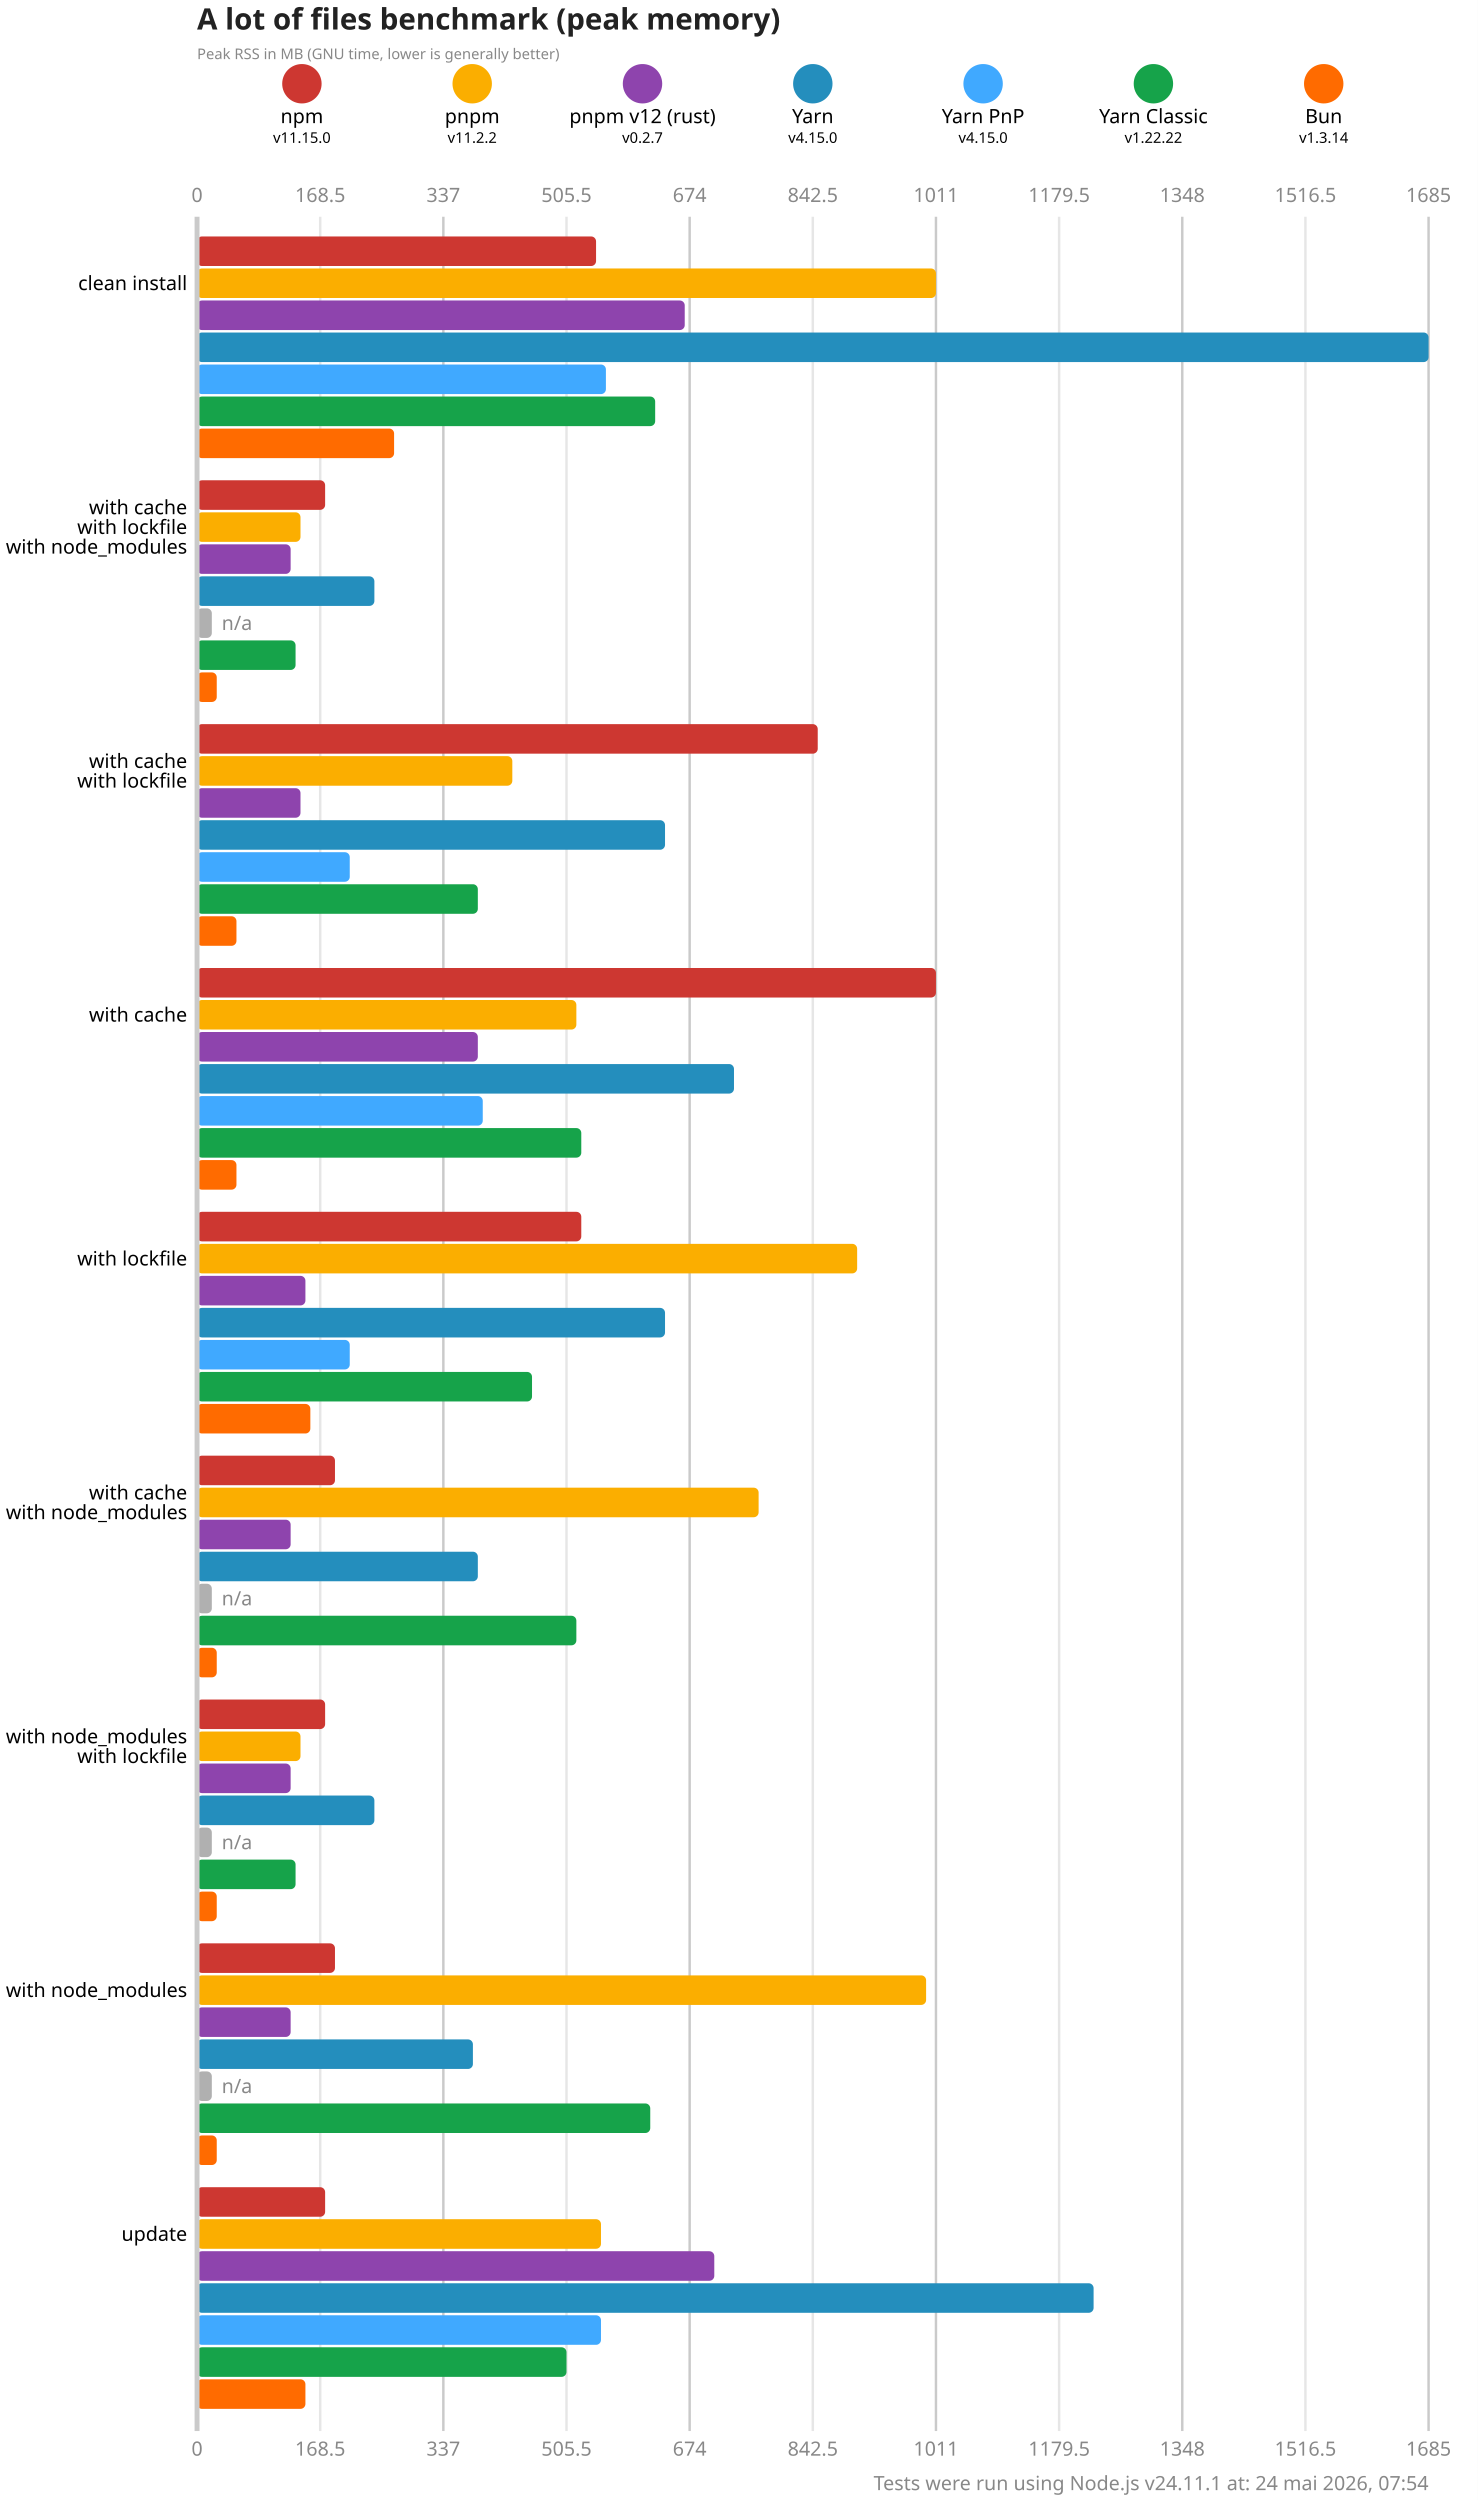
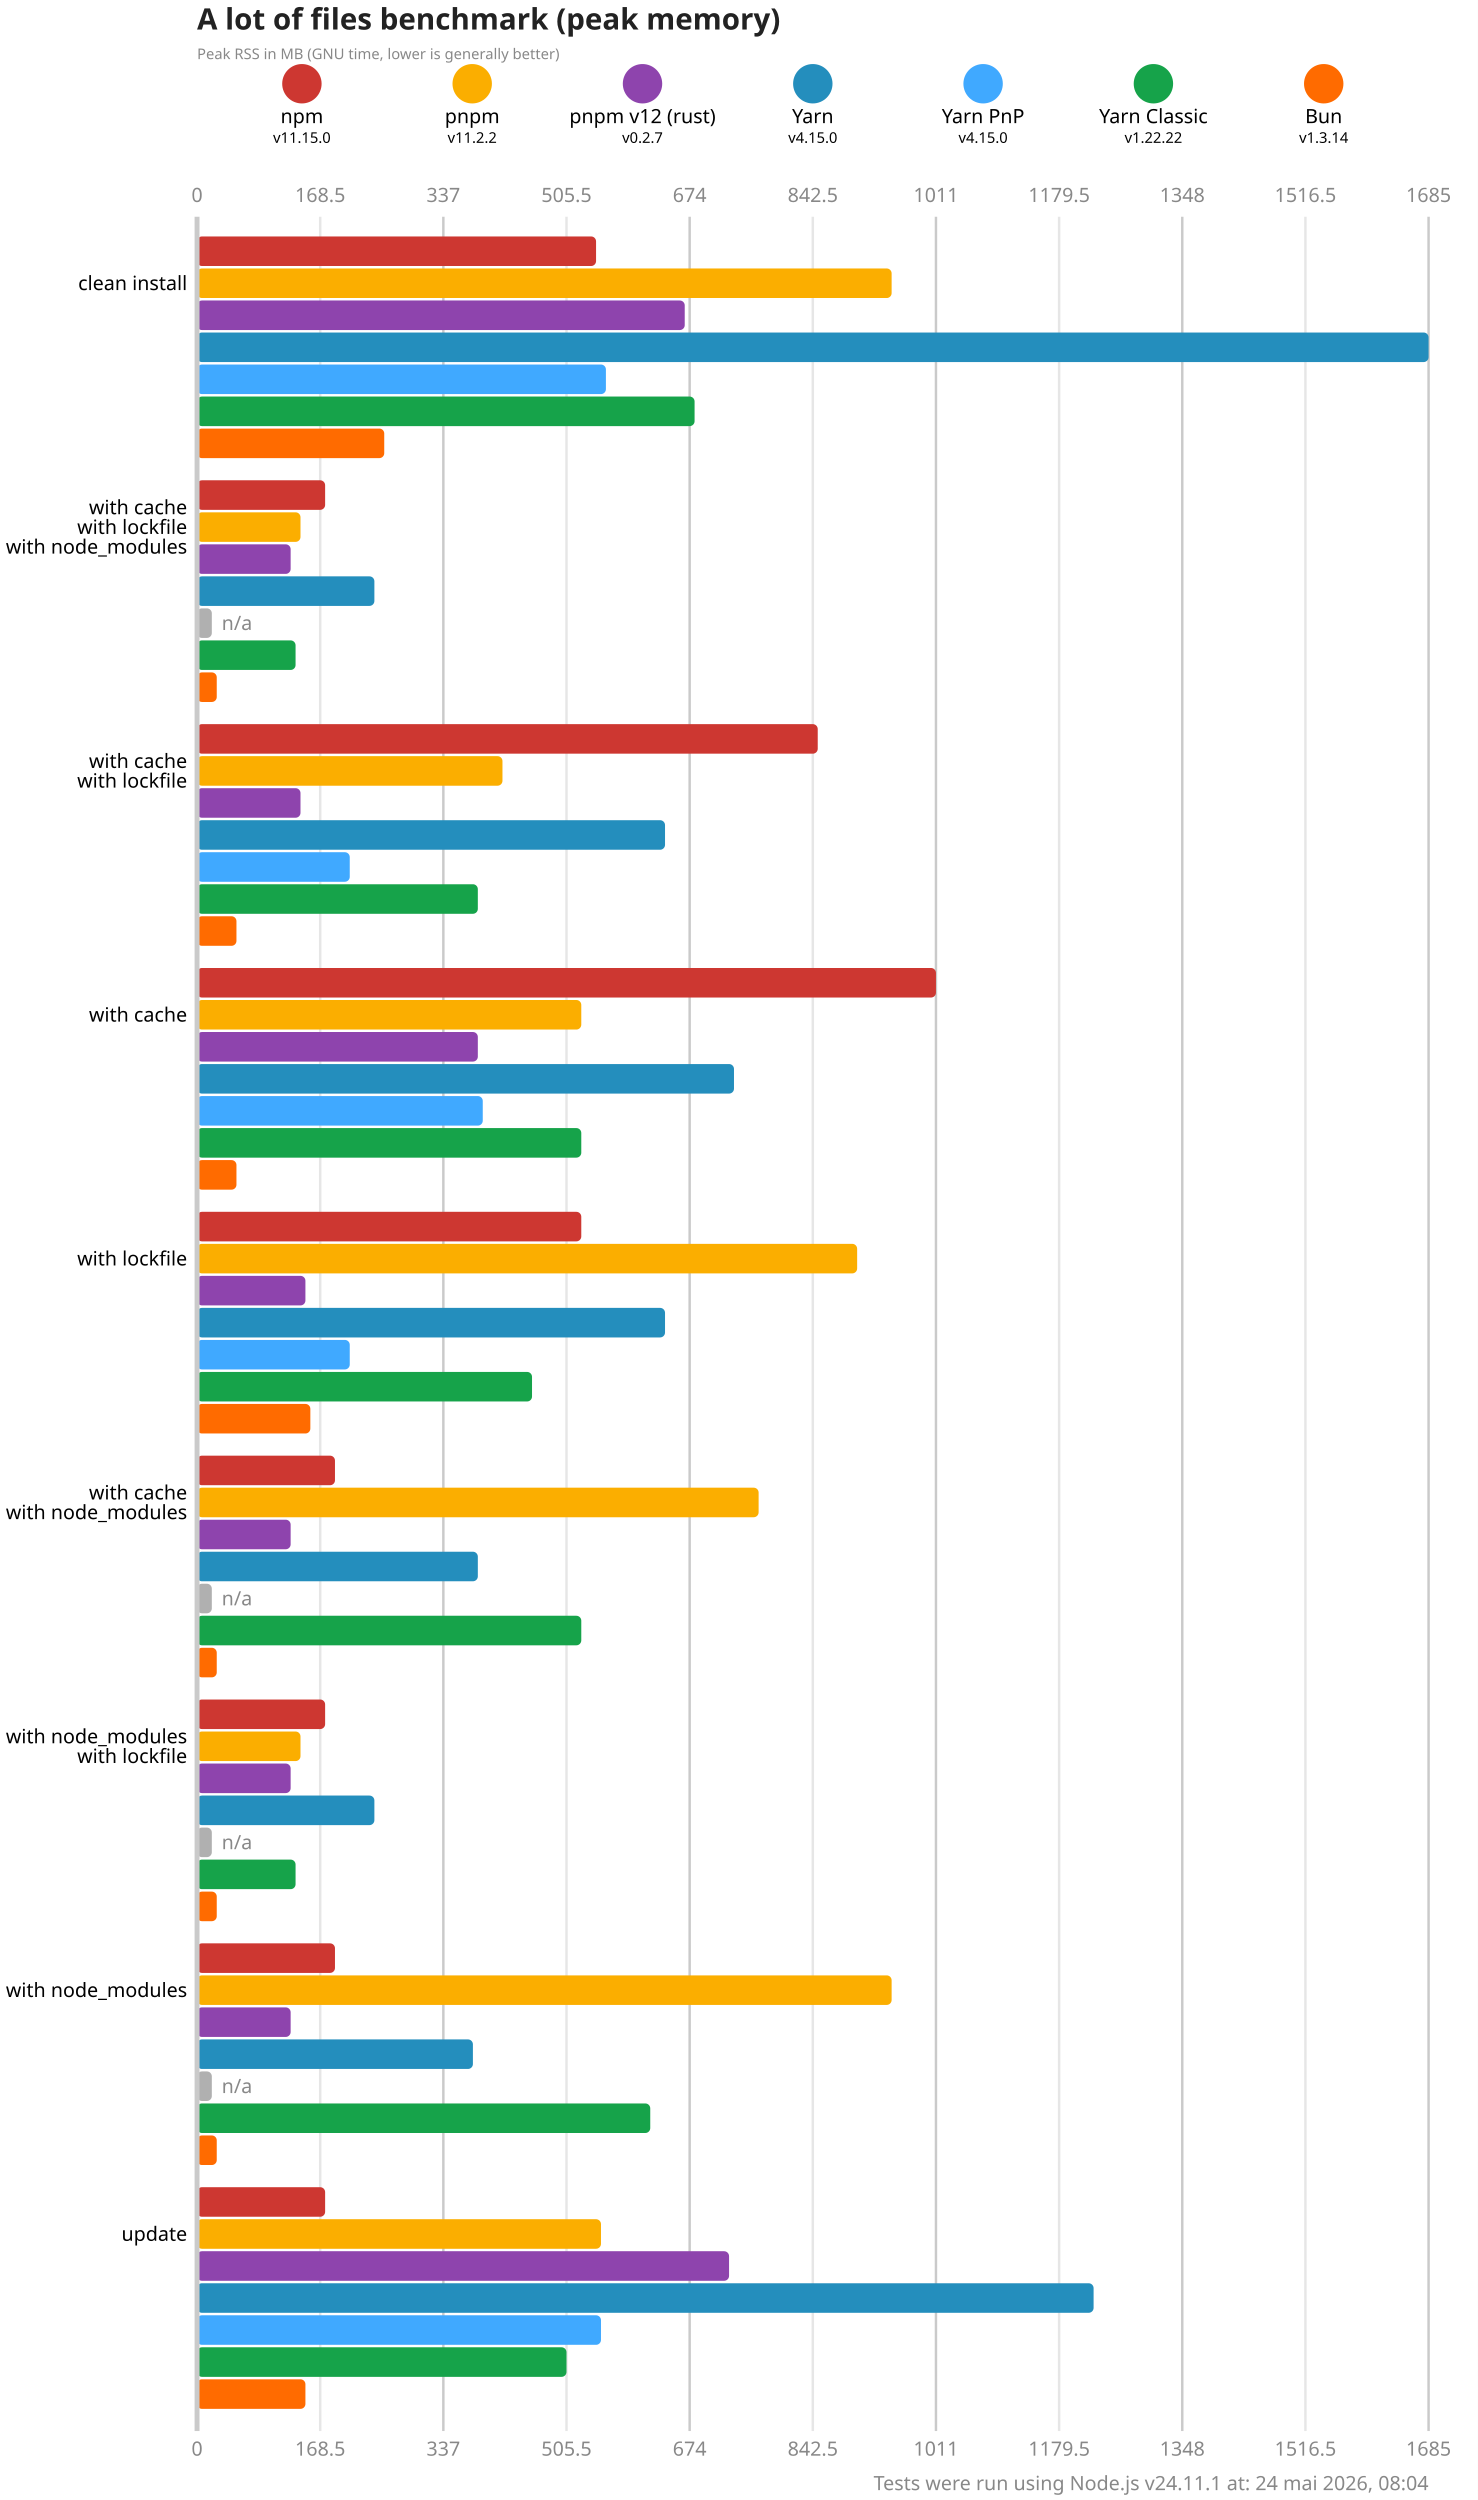
<svg xmlns="http://www.w3.org/2000/svg" version="1.1" viewBox="0 0 300 507.5">
  <style>
    .font { font-family: sans-serif; }
    .s3 { font-size: 3px; }
    .s4 { font-size: 4px; }
    .s5 { font-size: 5px; }
    .s6 { font-size: 6px; }
    .title { fill: #222; font-weight: 600; }
    .line { stroke: #cacaca; }
    .lineMinor { stroke: #e6e6e6; }
    .width { stroke-width: 0.5; }
    .text { fill: #888; }
  </style>
  <rect x="0" y="0" width="300" height="507.5" fill="#fff" />
  <text x="40" y="6" class="font s6 title">A lot of files benchmark (peak memory)</text>
  <text x="40" y="12" class="font s3 text">Peak RSS in MB (GNU time, lower is generally better)</text>
  <circle cx="61.286" cy="17" r="4" fill="#cd3731" />
  <text x="61.286" y="25" class="font s4" text-anchor="middle">npm</text>
  <text x="61.286" y="29" class="font s3" text-anchor="middle">v11.15.0</text>
  <circle cx="95.857" cy="17" r="4" fill="#fbae00" />
  <text x="95.857" y="25" class="font s4" text-anchor="middle">pnpm</text>
  <text x="95.857" y="29" class="font s3" text-anchor="middle">v11.2.2</text>
  <circle cx="130.429" cy="17" r="4" fill="#8e44ad" />
  <text x="130.429" y="25" class="font s4" text-anchor="middle">pnpm v12 (rust)</text>
  <text x="130.429" y="29" class="font s3" text-anchor="middle">v0.2.7</text>
  <circle cx="165" cy="17" r="4" fill="#248ebd" />
  <text x="165" y="25" class="font s4" text-anchor="middle">Yarn</text>
  <text x="165" y="29" class="font s3" text-anchor="middle">v4.15.0</text>
  <circle cx="199.571" cy="17" r="4" fill="#40a9ff" />
  <text x="199.571" y="25" class="font s4" text-anchor="middle">Yarn PnP</text>
  <text x="199.571" y="29" class="font s3" text-anchor="middle">v4.15.0</text>
  <circle cx="234.143" cy="17" r="4" fill="#16a34a" />
  <text x="234.143" y="25" class="font s4" text-anchor="middle">Yarn Classic</text>
  <text x="234.143" y="29" class="font s3" text-anchor="middle">v1.22.22</text>
  <circle cx="268.714" cy="17" r="4" fill="#ff6b00" />
  <text x="268.714" y="25" class="font s4" text-anchor="middle">Bun</text>
  <text x="268.714" y="29" class="font s3" text-anchor="middle">v1.3.14</text>
  <text x="40" y="41" class="font s4 text" text-anchor="middle">0</text>
  <text x="40" y="498.5" class="font s4 text" text-anchor="middle">0</text>
  <line x1="65" y1="44" x2="65" y2="493.5" class="lineMinor width" />
  <text x="65" y="41" class="font s4 text" text-anchor="middle">168.5</text>
  <text x="65" y="498.5" class="font s4 text" text-anchor="middle">168.5</text>
  <line x1="90" y1="44" x2="90" y2="493.5" class="line width" />
  <text x="90" y="41" class="font s4 text" text-anchor="middle">337</text>
  <text x="90" y="498.5" class="font s4 text" text-anchor="middle">337</text>
  <line x1="115" y1="44" x2="115" y2="493.5" class="lineMinor width" />
  <text x="115" y="41" class="font s4 text" text-anchor="middle">505.5</text>
  <text x="115" y="498.5" class="font s4 text" text-anchor="middle">505.5</text>
  <line x1="140" y1="44" x2="140" y2="493.5" class="line width" />
  <text x="140" y="41" class="font s4 text" text-anchor="middle">674</text>
  <text x="140" y="498.5" class="font s4 text" text-anchor="middle">674</text>
  <line x1="165" y1="44" x2="165" y2="493.5" class="lineMinor width" />
  <text x="165" y="41" class="font s4 text" text-anchor="middle">842.5</text>
  <text x="165" y="498.5" class="font s4 text" text-anchor="middle">842.5</text>
  <line x1="190" y1="44" x2="190" y2="493.5" class="line width" />
  <text x="190" y="41" class="font s4 text" text-anchor="middle">1011</text>
  <text x="190" y="498.5" class="font s4 text" text-anchor="middle">1011</text>
  <line x1="215" y1="44" x2="215" y2="493.5" class="lineMinor width" />
  <text x="215" y="41" class="font s4 text" text-anchor="middle">1179.5</text>
  <text x="215" y="498.5" class="font s4 text" text-anchor="middle">1179.5</text>
  <line x1="240" y1="44" x2="240" y2="493.5" class="line width" />
  <text x="240" y="41" class="font s4 text" text-anchor="middle">1348</text>
  <text x="240" y="498.5" class="font s4 text" text-anchor="middle">1348</text>
  <line x1="265" y1="44" x2="265" y2="493.5" class="lineMinor width" />
  <text x="265" y="41" class="font s4 text" text-anchor="middle">1516.5</text>
  <text x="265" y="498.5" class="font s4 text" text-anchor="middle">1516.5</text>
  <line x1="290" y1="44" x2="290" y2="493.5" class="line width" />
  <text x="290" y="41" class="font s4 text" text-anchor="middle">1685</text>
  <text x="290" y="498.5" class="font s4 text" text-anchor="middle">1685</text>
  <rect x="40" y="48" width="81" height="6" fill="#cd3731" rx="1" ry="1" />
-   <rect x="40" y="54.5" width="150" height="6" fill="#fbae00" rx="1" ry="1" />
+   <rect x="40" y="54.5" width="141" height="6" fill="#fbae00" rx="1" ry="1" />
  <rect x="40" y="61" width="99" height="6" fill="#8e44ad" rx="1" ry="1" />
  <rect x="40" y="67.5" width="250" height="6" fill="#248ebd" rx="1" ry="1" />
  <rect x="40" y="74" width="83" height="6" fill="#40a9ff" rx="1" ry="1" />
-   <rect x="40" y="80.5" width="93" height="6" fill="#16a34a" rx="1" ry="1" />
-   <rect x="40" y="87" width="40" height="6" fill="#ff6b00" rx="1" ry="1" />
+   <rect x="40" y="80.5" width="101" height="6" fill="#16a34a" rx="1" ry="1" />
+   <rect x="40" y="87" width="38" height="6" fill="#ff6b00" rx="1" ry="1" />
  <rect x="40" y="97.5" width="26" height="6" fill="#cd3731" rx="1" ry="1" />
  <rect x="40" y="104" width="21" height="6" fill="#fbae00" rx="1" ry="1" />
  <rect x="40" y="110.5" width="19" height="6" fill="#8e44ad" rx="1" ry="1" />
  <rect x="40" y="117" width="36" height="6" fill="#248ebd" rx="1" ry="1" />
  <rect x="40" y="123.5" width="3" height="6" fill="#b0b0b0" rx="1" ry="1" />
  <text x="45" y="126.5" class="font s4 text" dominant-baseline="middle">n/a</text>
  <rect x="40" y="130" width="20" height="6" fill="#16a34a" rx="1" ry="1" />
  <rect x="40" y="136.5" width="4" height="6" fill="#ff6b00" rx="1" ry="1" />
  <rect x="40" y="147" width="126" height="6" fill="#cd3731" rx="1" ry="1" />
-   <rect x="40" y="153.5" width="64" height="6" fill="#fbae00" rx="1" ry="1" />
+   <rect x="40" y="153.5" width="62" height="6" fill="#fbae00" rx="1" ry="1" />
  <rect x="40" y="160" width="21" height="6" fill="#8e44ad" rx="1" ry="1" />
  <rect x="40" y="166.5" width="95" height="6" fill="#248ebd" rx="1" ry="1" />
  <rect x="40" y="173" width="31" height="6" fill="#40a9ff" rx="1" ry="1" />
  <rect x="40" y="179.5" width="57" height="6" fill="#16a34a" rx="1" ry="1" />
  <rect x="40" y="186" width="8" height="6" fill="#ff6b00" rx="1" ry="1" />
  <rect x="40" y="196.5" width="150" height="6" fill="#cd3731" rx="1" ry="1" />
-   <rect x="40" y="203" width="77" height="6" fill="#fbae00" rx="1" ry="1" />
+   <rect x="40" y="203" width="78" height="6" fill="#fbae00" rx="1" ry="1" />
  <rect x="40" y="209.5" width="57" height="6" fill="#8e44ad" rx="1" ry="1" />
  <rect x="40" y="216" width="109" height="6" fill="#248ebd" rx="1" ry="1" />
  <rect x="40" y="222.5" width="58" height="6" fill="#40a9ff" rx="1" ry="1" />
  <rect x="40" y="229" width="78" height="6" fill="#16a34a" rx="1" ry="1" />
  <rect x="40" y="235.5" width="8" height="6" fill="#ff6b00" rx="1" ry="1" />
  <rect x="40" y="246" width="78" height="6" fill="#cd3731" rx="1" ry="1" />
  <rect x="40" y="252.5" width="134" height="6" fill="#fbae00" rx="1" ry="1" />
  <rect x="40" y="259" width="22" height="6" fill="#8e44ad" rx="1" ry="1" />
  <rect x="40" y="265.5" width="95" height="6" fill="#248ebd" rx="1" ry="1" />
  <rect x="40" y="272" width="31" height="6" fill="#40a9ff" rx="1" ry="1" />
  <rect x="40" y="278.5" width="68" height="6" fill="#16a34a" rx="1" ry="1" />
  <rect x="40" y="285" width="23" height="6" fill="#ff6b00" rx="1" ry="1" />
  <rect x="40" y="295.5" width="28" height="6" fill="#cd3731" rx="1" ry="1" />
  <rect x="40" y="302" width="114" height="6" fill="#fbae00" rx="1" ry="1" />
  <rect x="40" y="308.5" width="19" height="6" fill="#8e44ad" rx="1" ry="1" />
  <rect x="40" y="315" width="57" height="6" fill="#248ebd" rx="1" ry="1" />
  <rect x="40" y="321.5" width="3" height="6" fill="#b0b0b0" rx="1" ry="1" />
  <text x="45" y="324.5" class="font s4 text" dominant-baseline="middle">n/a</text>
-   <rect x="40" y="328" width="77" height="6" fill="#16a34a" rx="1" ry="1" />
+   <rect x="40" y="328" width="78" height="6" fill="#16a34a" rx="1" ry="1" />
  <rect x="40" y="334.5" width="4" height="6" fill="#ff6b00" rx="1" ry="1" />
  <rect x="40" y="345" width="26" height="6" fill="#cd3731" rx="1" ry="1" />
  <rect x="40" y="351.5" width="21" height="6" fill="#fbae00" rx="1" ry="1" />
  <rect x="40" y="358" width="19" height="6" fill="#8e44ad" rx="1" ry="1" />
  <rect x="40" y="364.5" width="36" height="6" fill="#248ebd" rx="1" ry="1" />
  <rect x="40" y="371" width="3" height="6" fill="#b0b0b0" rx="1" ry="1" />
  <text x="45" y="374" class="font s4 text" dominant-baseline="middle">n/a</text>
  <rect x="40" y="377.5" width="20" height="6" fill="#16a34a" rx="1" ry="1" />
  <rect x="40" y="384" width="4" height="6" fill="#ff6b00" rx="1" ry="1" />
  <rect x="40" y="394.5" width="28" height="6" fill="#cd3731" rx="1" ry="1" />
-   <rect x="40" y="401" width="148" height="6" fill="#fbae00" rx="1" ry="1" />
+   <rect x="40" y="401" width="141" height="6" fill="#fbae00" rx="1" ry="1" />
  <rect x="40" y="407.5" width="19" height="6" fill="#8e44ad" rx="1" ry="1" />
  <rect x="40" y="414" width="56" height="6" fill="#248ebd" rx="1" ry="1" />
  <rect x="40" y="420.5" width="3" height="6" fill="#b0b0b0" rx="1" ry="1" />
  <text x="45" y="423.5" class="font s4 text" dominant-baseline="middle">n/a</text>
  <rect x="40" y="427" width="92" height="6" fill="#16a34a" rx="1" ry="1" />
  <rect x="40" y="433.5" width="4" height="6" fill="#ff6b00" rx="1" ry="1" />
  <rect x="40" y="444" width="26" height="6" fill="#cd3731" rx="1" ry="1" />
  <rect x="40" y="450.5" width="82" height="6" fill="#fbae00" rx="1" ry="1" />
-   <rect x="40" y="457" width="105" height="6" fill="#8e44ad" rx="1" ry="1" />
+   <rect x="40" y="457" width="108" height="6" fill="#8e44ad" rx="1" ry="1" />
  <rect x="40" y="463.5" width="182" height="6" fill="#248ebd" rx="1" ry="1" />
  <rect x="40" y="470" width="82" height="6" fill="#40a9ff" rx="1" ry="1" />
  <rect x="40" y="476.5" width="75" height="6" fill="#16a34a" rx="1" ry="1" />
  <rect x="40" y="483" width="22" height="6" fill="#ff6b00" rx="1" ry="1" />
  <line x1="40" y1="44" x2="40" y2="493.5" class="line" />
  <text x="38" y="57.5" class="font s4" dominant-baseline="middle" text-anchor="end">clean install</text>
  <text x="38" y="103" class="font s4" dominant-baseline="middle" text-anchor="end">with cache</text>
  <text x="38" y="107" class="font s4" dominant-baseline="middle" text-anchor="end">with lockfile</text>
  <text x="38" y="111" class="font s4" dominant-baseline="middle" text-anchor="end">with node_modules</text>
  <text x="38" y="154.5" class="font s4" dominant-baseline="middle" text-anchor="end">with cache</text>
  <text x="38" y="158.5" class="font s4" dominant-baseline="middle" text-anchor="end">with lockfile</text>
  <text x="38" y="206" class="font s4" dominant-baseline="middle" text-anchor="end">with cache</text>
  <text x="38" y="255.5" class="font s4" dominant-baseline="middle" text-anchor="end">with lockfile</text>
  <text x="38" y="303" class="font s4" dominant-baseline="middle" text-anchor="end">with cache</text>
  <text x="38" y="307" class="font s4" dominant-baseline="middle" text-anchor="end">with node_modules</text>
  <text x="38" y="352.5" class="font s4" dominant-baseline="middle" text-anchor="end">with node_modules</text>
  <text x="38" y="356.5" class="font s4" dominant-baseline="middle" text-anchor="end">with lockfile</text>
  <text x="38" y="404" class="font s4" dominant-baseline="middle" text-anchor="end">with node_modules</text>
  <text x="38" y="453.5" class="font s4" dominant-baseline="middle" text-anchor="end">update</text>
-   <text x="290" y="505.5" class="font s4 text" text-anchor="end">Tests were run using Node.js v24.11.1 at: 24 mai 2026, 07:54</text>
+   <text x="290" y="505.5" class="font s4 text" text-anchor="end">Tests were run using Node.js v24.11.1 at: 24 mai 2026, 08:04</text>
</svg>
